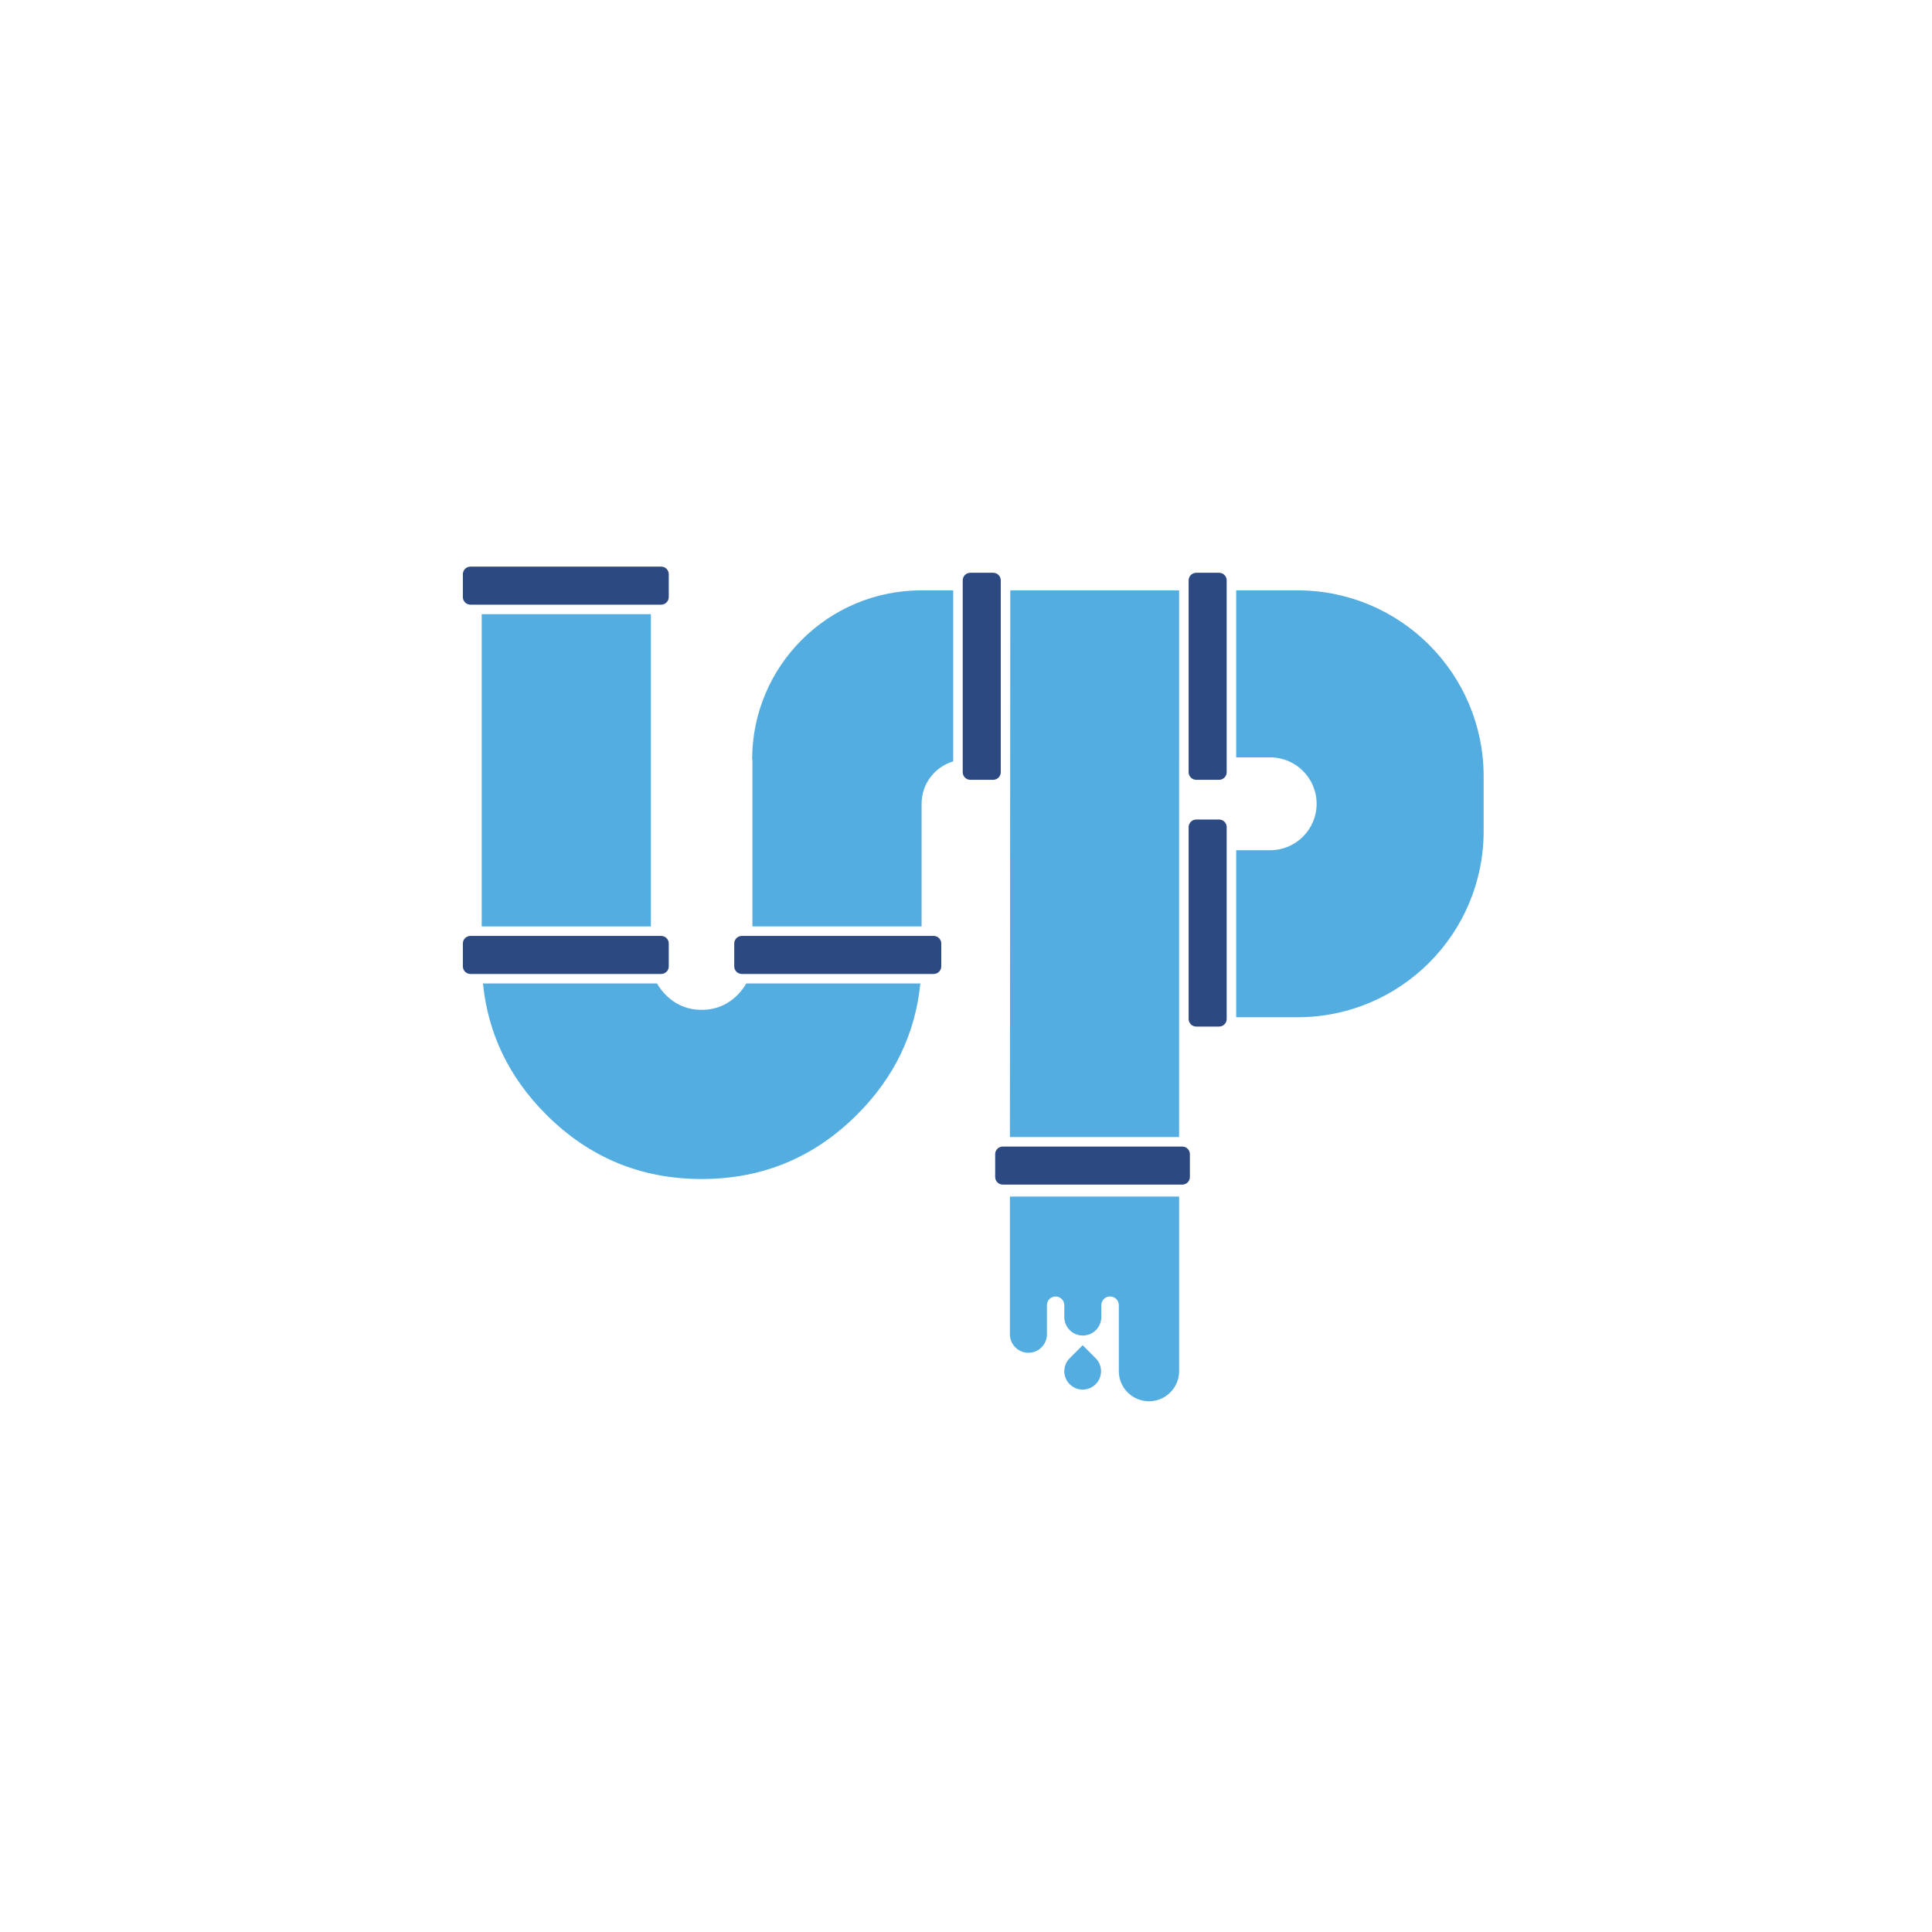
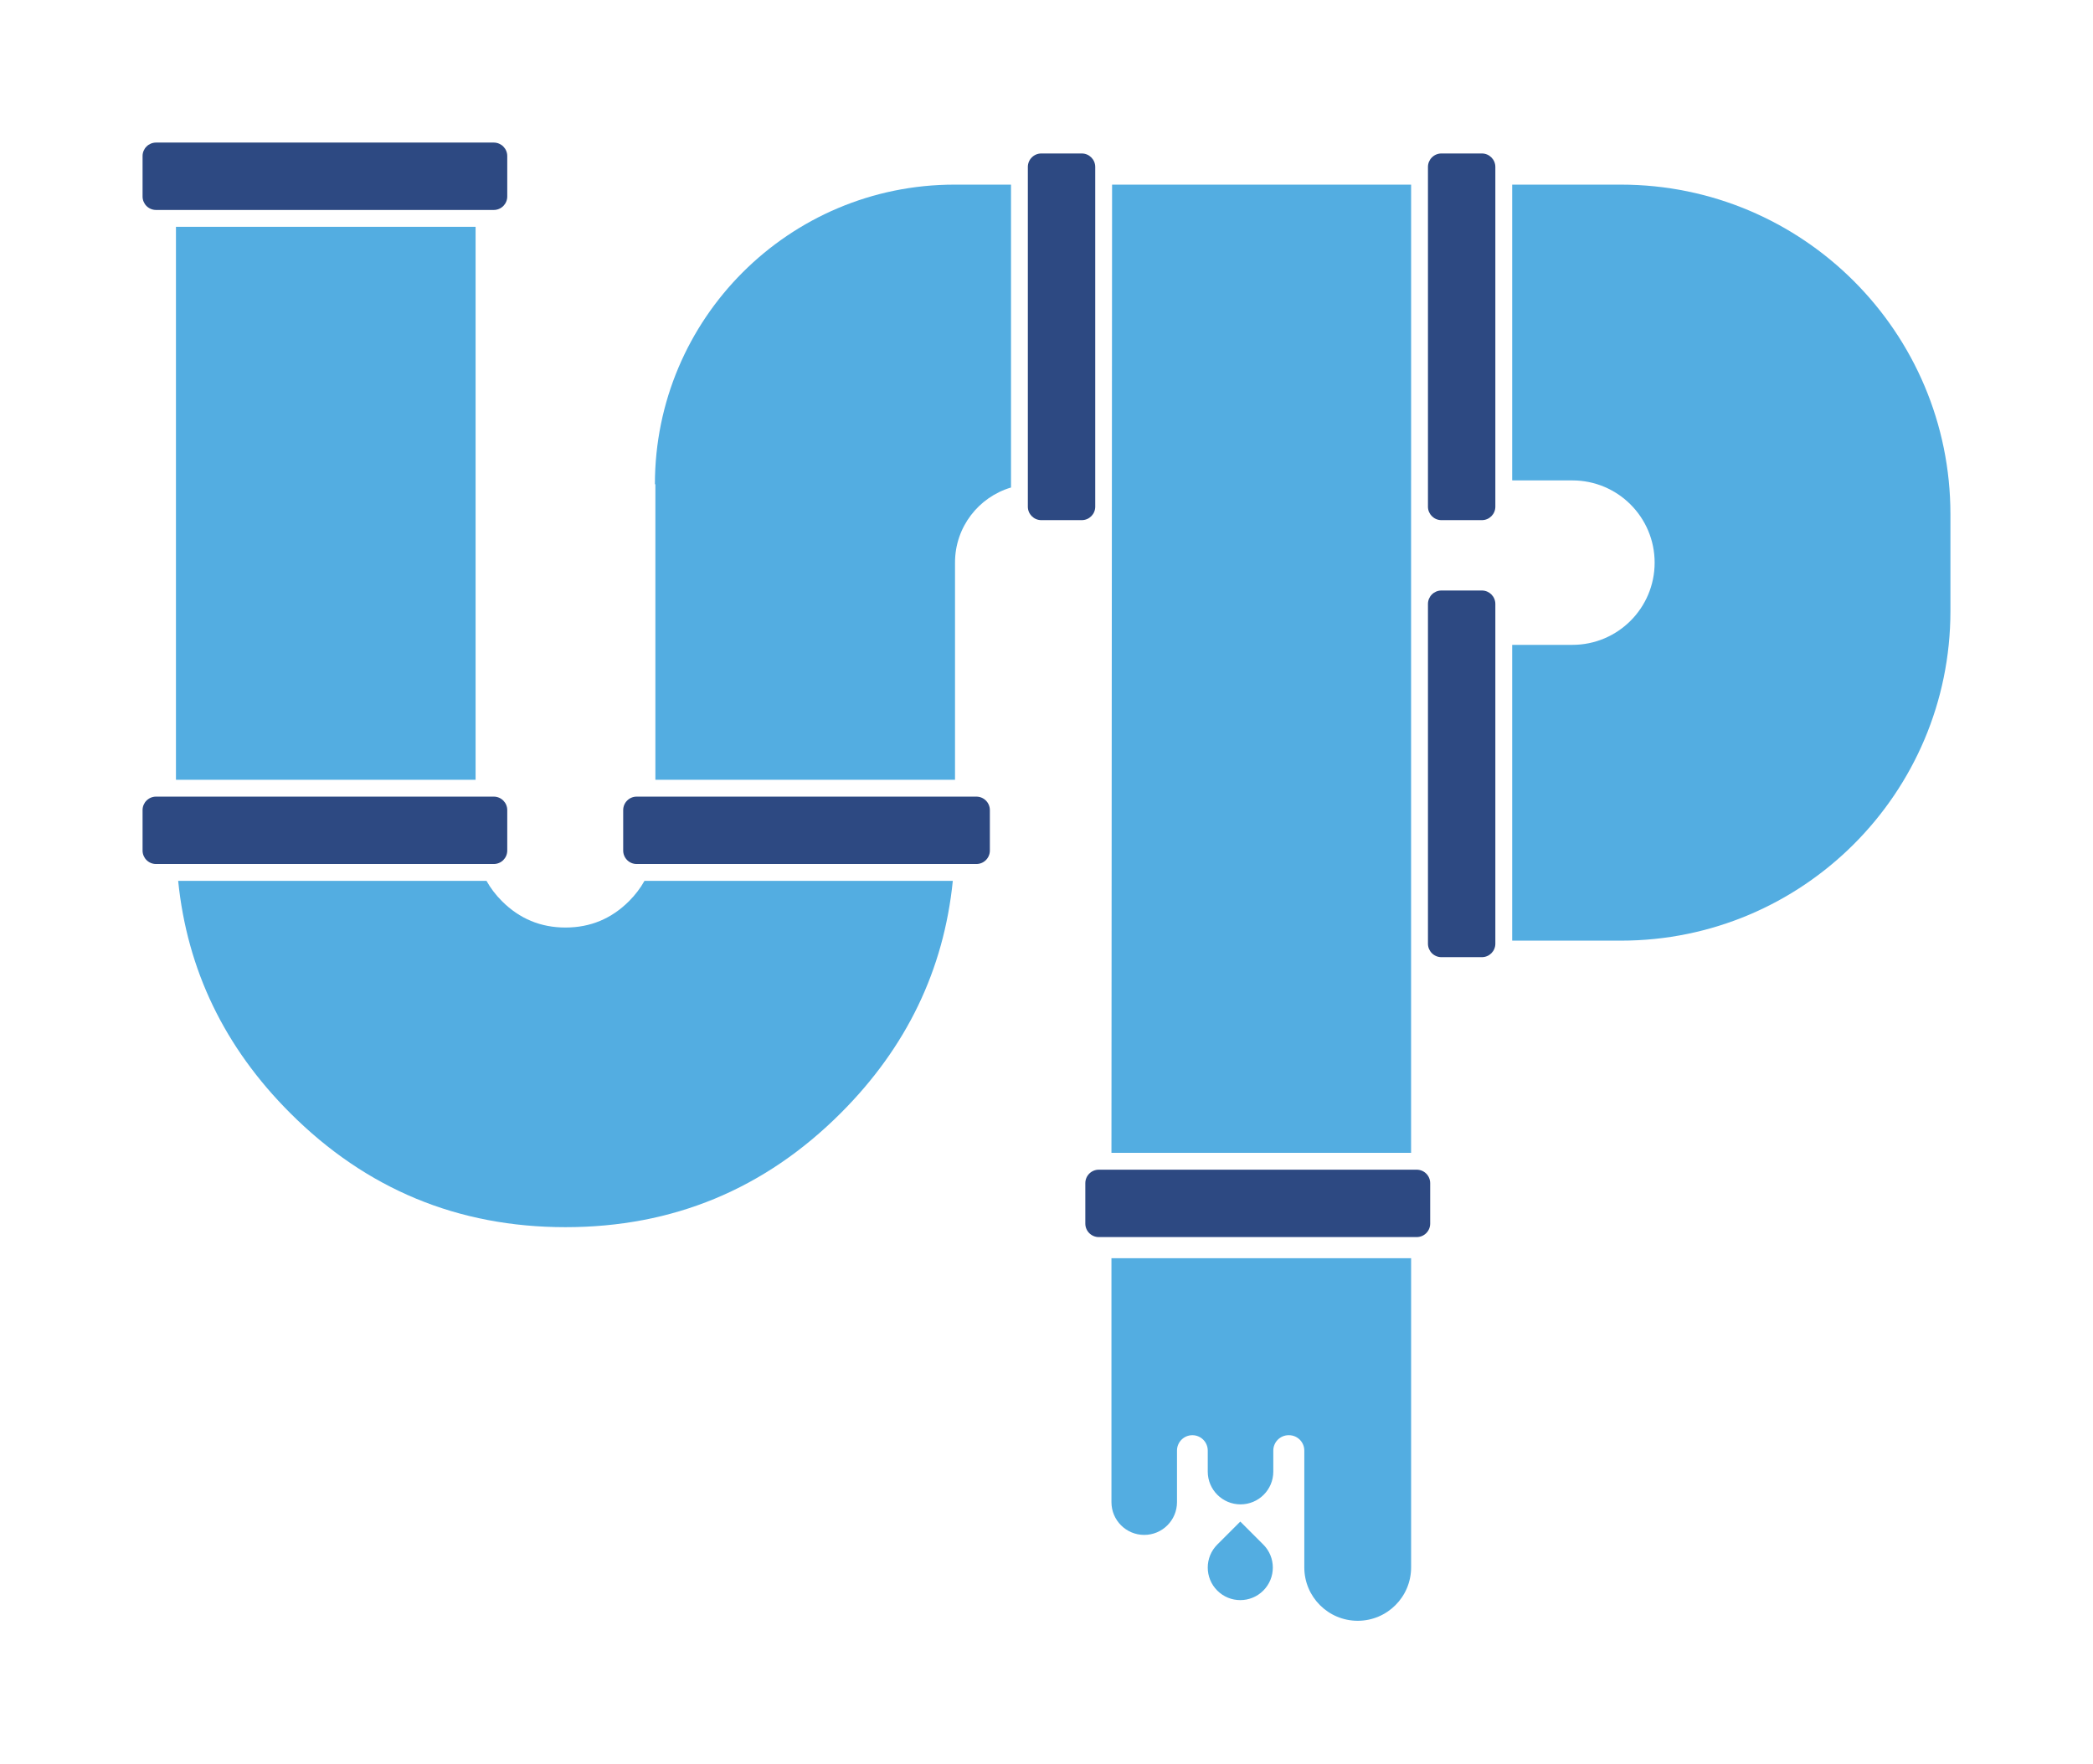
- <svg xmlns="http://www.w3.org/2000/svg" version="1.1" id="svg4518" xml:space="preserve" width="1440" height="1440" viewBox="0 0 1440 1440">
+ <svg xmlns="http://www.w3.org/2000/svg" version="1.1" id="svg4518" xml:space="preserve" width="880.832" height="742.094" viewBox="0 0 880.832 742.094">
  <defs id="defs4522">
    <clipPath clipPathUnits="userSpaceOnUse" id="clipPath4534">
      <path d="M 0,1080 H 1080 V 0 H 0 Z" id="path4532" />
    </clipPath>
  </defs>
-   <g id="g4526" transform="matrix(1.333333,0,0,-1.333333,0,1440)">
+   <g id="g4526" transform="matrix(1.333333,0,0,-1.333333,-284.9869,1077.678)">
    <g id="g4528">
      <g id="g4530" clip-path="url(#clipPath4534)">
        <g id="g4536" transform="translate(417.1602,530.2305)">
          <path d="m 0,0 c -1.276,-2.28 -2.893,-4.421 -4.881,-6.408 -5.552,-5.549 -12.233,-8.322 -20.051,-8.322 -7.819,0 -14.503,2.773 -20.049,8.322 -1.99,1.987 -3.607,4.128 -4.883,6.408 h -97.319 c 2.838,-28.108 14.602,-52.538 35.338,-73.271 24.021,-24.024 52.991,-36.034 86.913,-36.034 33.921,0 62.893,12.01 86.914,36.034 20.736,20.733 32.5,45.163 35.338,73.271 z" style="fill:#53ade1;fill-opacity:1;fill-rule:nonzero;stroke:none" id="path4538" />
        </g>
        <g id="g4540" transform="translate(369.5962,741.9883)">
          <path d="m 0,0 h -106.606 c -2.348,0 -4.25,1.903 -4.25,4.25 v 12.77 c 0,2.347 1.902,4.25 4.25,4.25 H 0 c 2.347,0 4.25,-1.903 4.25,-4.25 V 4.25 C 4.25,1.903 2.347,0 0,0" style="fill:#2d4982;fill-opacity:1;fill-rule:nonzero;stroke:none" id="path4542" />
        </g>
        <g id="g4544" transform="translate(369.5962,535.5479)">
          <path d="m 0,0 h -106.606 c -2.348,0 -4.25,1.902 -4.25,4.25 v 12.77 c 0,2.347 1.902,4.25 4.25,4.25 H 0 c 2.347,0 4.25,-1.903 4.25,-4.25 V 4.25 C 4.25,1.902 2.347,0 0,0" style="fill:#2d4982;fill-opacity:1;fill-rule:nonzero;stroke:none" id="path4546" />
        </g>
        <g id="g4548" transform="translate(521.9243,535.5479)">
          <path d="m 0,0 h -107.232 c -2.347,0 -4.25,1.902 -4.25,4.25 v 12.77 c 0,2.347 1.903,4.25 4.25,4.25 H 0 c 2.347,0 4.25,-1.903 4.25,-4.25 V 4.25 C 4.25,1.902 2.347,0 0,0" style="fill:#2d4982;fill-opacity:1;fill-rule:nonzero;stroke:none" id="path4550" />
        </g>
        <g id="g4552" transform="translate(660.9072,417.7979)">
          <path d="m 0,0 h -100.351 c -2.347,0 -4.25,1.902 -4.25,4.25 v 12.77 c 0,2.346 1.903,4.25 4.25,4.25 H 0 c 2.347,0 4.25,-1.904 4.25,-4.25 V 4.25 C 4.25,1.902 2.347,0 0,0" style="fill:#2d4982;fill-opacity:1;fill-rule:nonzero;stroke:none" id="path4554" />
        </g>
        <g id="g4556" transform="translate(538.1646,648.3354)">
          <path d="m 0,0 v 107.232 c 0,2.347 1.903,4.25 4.25,4.25 h 12.77 c 2.347,0 4.25,-1.903 4.25,-4.25 V 0 c 0,-2.347 -1.903,-4.25 -4.25,-4.25 H 4.25 C 1.903,-4.25 0,-2.347 0,0" style="fill:#2d4982;fill-opacity:1;fill-rule:nonzero;stroke:none" id="path4558" />
        </g>
        <path d="M 363.855,736.671 H 269.28 V 562.135 h 94.575 z" style="fill:#53ade1;fill-opacity:1;fill-rule:nonzero;stroke:none" id="path4560" />
        <g id="g4562" transform="translate(532.8472,749.9863)">
          <path d="m 0,0 h -17.67 -0.151 c -52.232,0 -94.575,-42.342 -94.575,-94.574 v -0.001 h 0.151 v -93.277 h 94.575 v 68.589 c 0,11.195 7.456,20.637 17.67,23.662 z" style="fill:#53ade1;fill-opacity:1;fill-rule:nonzero;stroke:none" id="path4564" />
        </g>
        <g id="g4566" transform="translate(664.4531,648.3354)">
          <path d="m 0,0 v 107.232 c 0,2.347 1.902,4.25 4.25,4.25 h 12.77 c 2.347,0 4.25,-1.903 4.25,-4.25 V 0 c 0,-2.347 -1.903,-4.25 -4.25,-4.25 H 4.25 C 1.902,-4.25 0,-2.347 0,0" style="fill:#2d4982;fill-opacity:1;fill-rule:nonzero;stroke:none" id="path4568" />
        </g>
        <g id="g4570" transform="translate(664.4531,510.3955)">
          <path d="m 0,0 v 107.232 c 0,2.347 1.902,4.25 4.25,4.25 h 12.77 c 2.347,0 4.25,-1.903 4.25,-4.25 V 0 c 0,-2.347 -1.903,-4.25 -4.25,-4.25 H 4.25 C 1.902,-4.25 0,-2.347 0,0" style="fill:#2d4982;fill-opacity:1;fill-rule:nonzero;stroke:none" id="path4572" />
        </g>
        <g id="g4574" transform="translate(659.1357,749.9863)">
          <path d="m 0,0 h -94.384 l -0.198,-305.602 h 94.574 v 212.24 H 0 Z" style="fill:#53ade1;fill-opacity:1;fill-rule:nonzero;stroke:none" id="path4576" />
        </g>
        <g id="g4578" transform="translate(725.332,749.9863)">
          <path d="m 0,0 v 0 h -34.292 v -93.362 h 19.011 c 14.332,0 25.951,-11.619 25.951,-25.951 0,-14.333 -11.619,-25.952 -25.951,-25.952 h -19.011 v -93.362 H 0 c 57.455,0 104.032,46.577 104.032,104.032 v 30.562 C 104.032,-46.577 57.455,0 0,0" style="fill:#53ade1;fill-opacity:1;fill-rule:nonzero;stroke:none" id="path4580" />
        </g>
        <g id="g4582" transform="translate(564.5537,411.124)">
-           <path d="m 0,0 v -31.142 -24.717 -21.129 c 0,-5.713 4.631,-10.344 10.344,-10.344 5.713,0 10.343,4.631 10.343,10.344 v 16.275 c 0,2.681 2.173,4.854 4.855,4.854 2.681,0 4.854,-2.173 4.854,-4.854 v -6.636 c 0,-5.713 4.63,-10.343 10.343,-10.343 5.713,0 10.345,4.63 10.345,10.343 v 6.636 c 0,2.681 2.173,4.854 4.854,4.854 h 0.079 c 2.68,0 4.853,-2.173 4.853,-4.854 V -97.58 c 0,-9.309 7.547,-16.856 16.857,-16.856 9.308,0 16.855,7.547 16.855,16.856 v 41.721 38.064 l 0,17.795 z" style="fill:#53ade1;fill-opacity:1;fill-rule:nonzero;stroke:none" id="path4584" />
+           <path d="m 0,0 v -31.142 -24.717 -21.129 c 0,-5.713 4.631,-10.344 10.344,-10.344 5.713,0 10.343,4.631 10.343,10.344 v 16.275 c 0,2.681 2.173,4.854 4.855,4.854 2.681,0 4.854,-2.173 4.854,-4.854 v -6.636 c 0,-5.713 4.63,-10.343 10.343,-10.343 5.713,0 10.345,4.63 10.345,10.343 v 6.636 c 0,2.681 2.173,4.854 4.854,4.854 h 0.079 c 2.68,0 4.853,-2.173 4.853,-4.854 V -97.58 c 0,-9.309 7.547,-16.856 16.857,-16.856 9.308,0 16.855,7.547 16.855,16.856 V -55.859 -17.795 0 Z" style="fill:#53ade1;fill-opacity:1;fill-rule:nonzero;stroke:none" id="path4584" />
        </g>
        <g id="g4586" transform="translate(597.957,306.2197)">
          <path d="m 0,0 v 0 c -4.011,4.011 -4.011,10.514 0,14.524 l 7.263,7.262 7.261,-7.262 C 18.535,10.514 18.535,4.011 14.524,0 10.514,-4.011 4.011,-4.011 0,0" style="fill:#53ade1;fill-opacity:1;fill-rule:nonzero;stroke:none" id="path4588" />
        </g>
      </g>
    </g>
  </g>
</svg>
